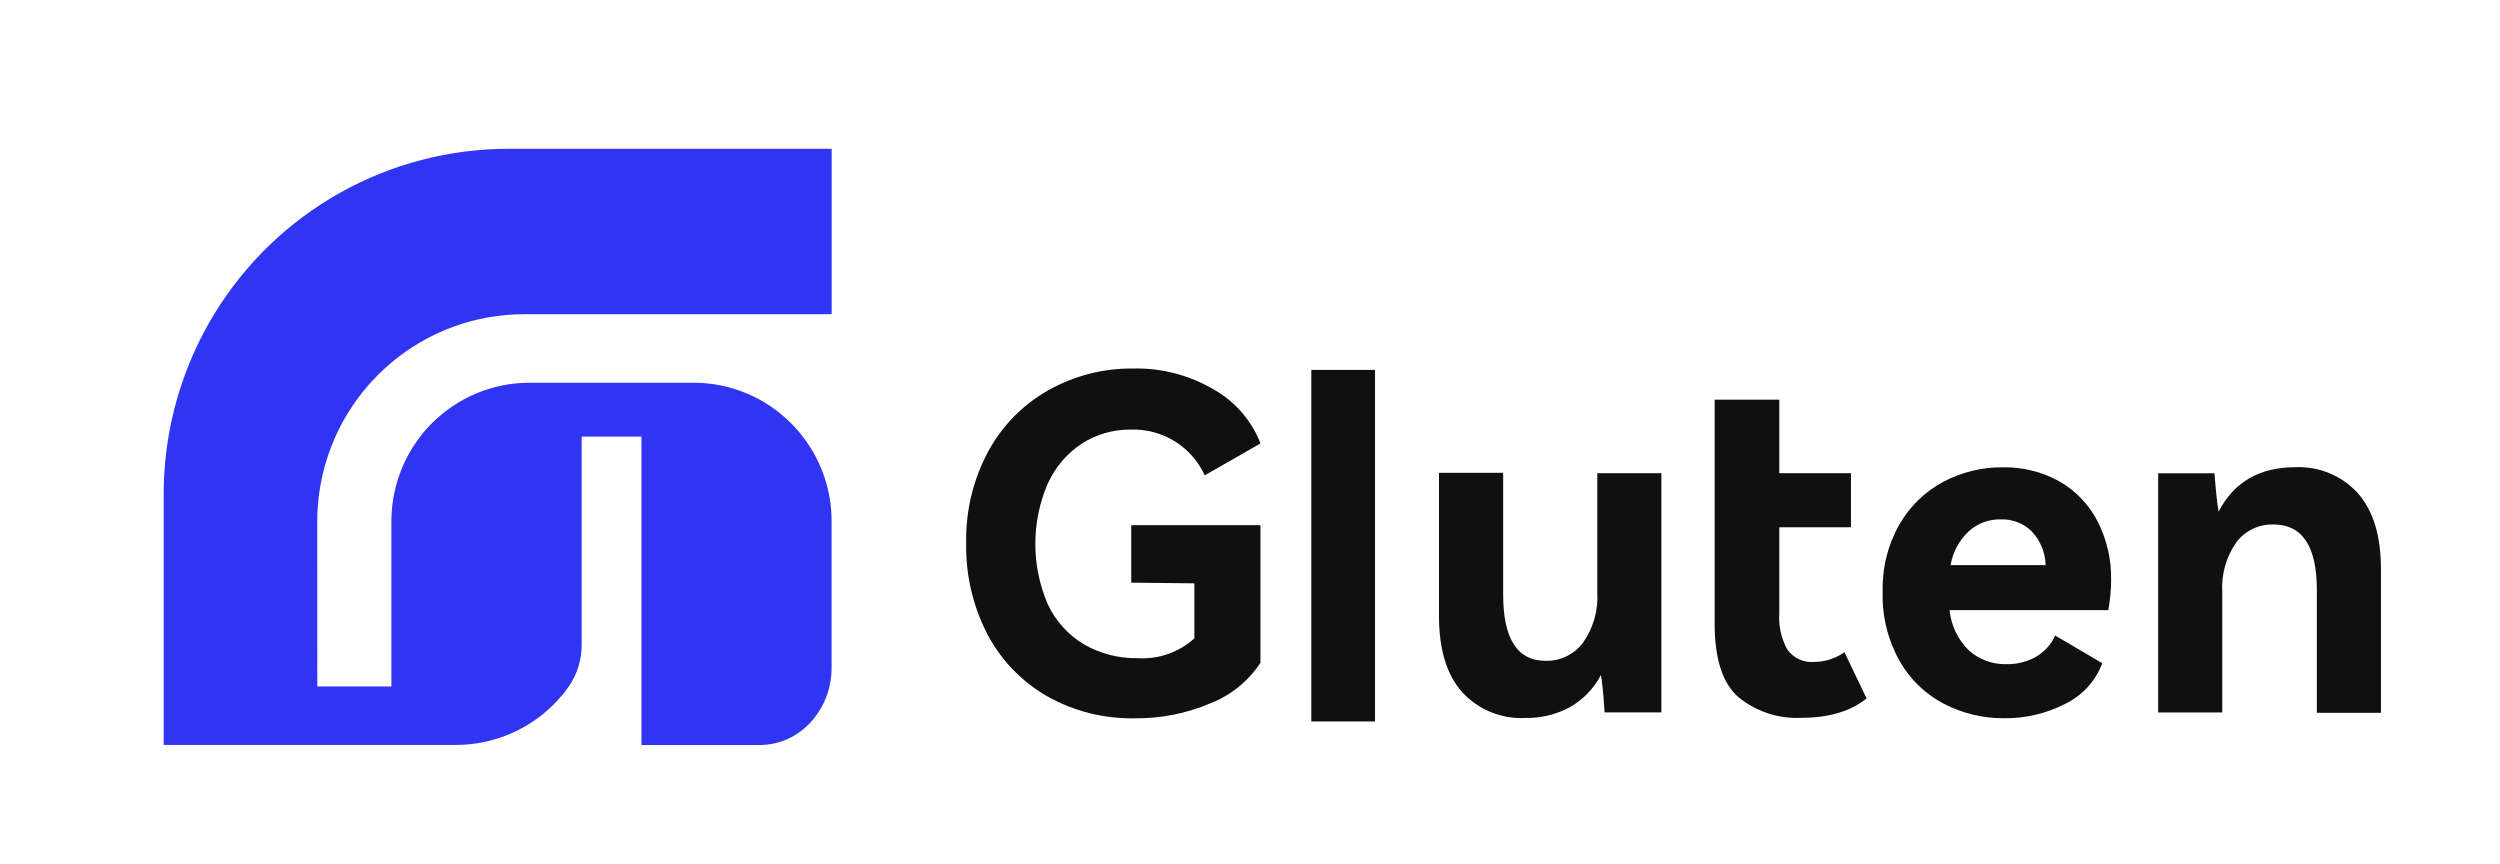
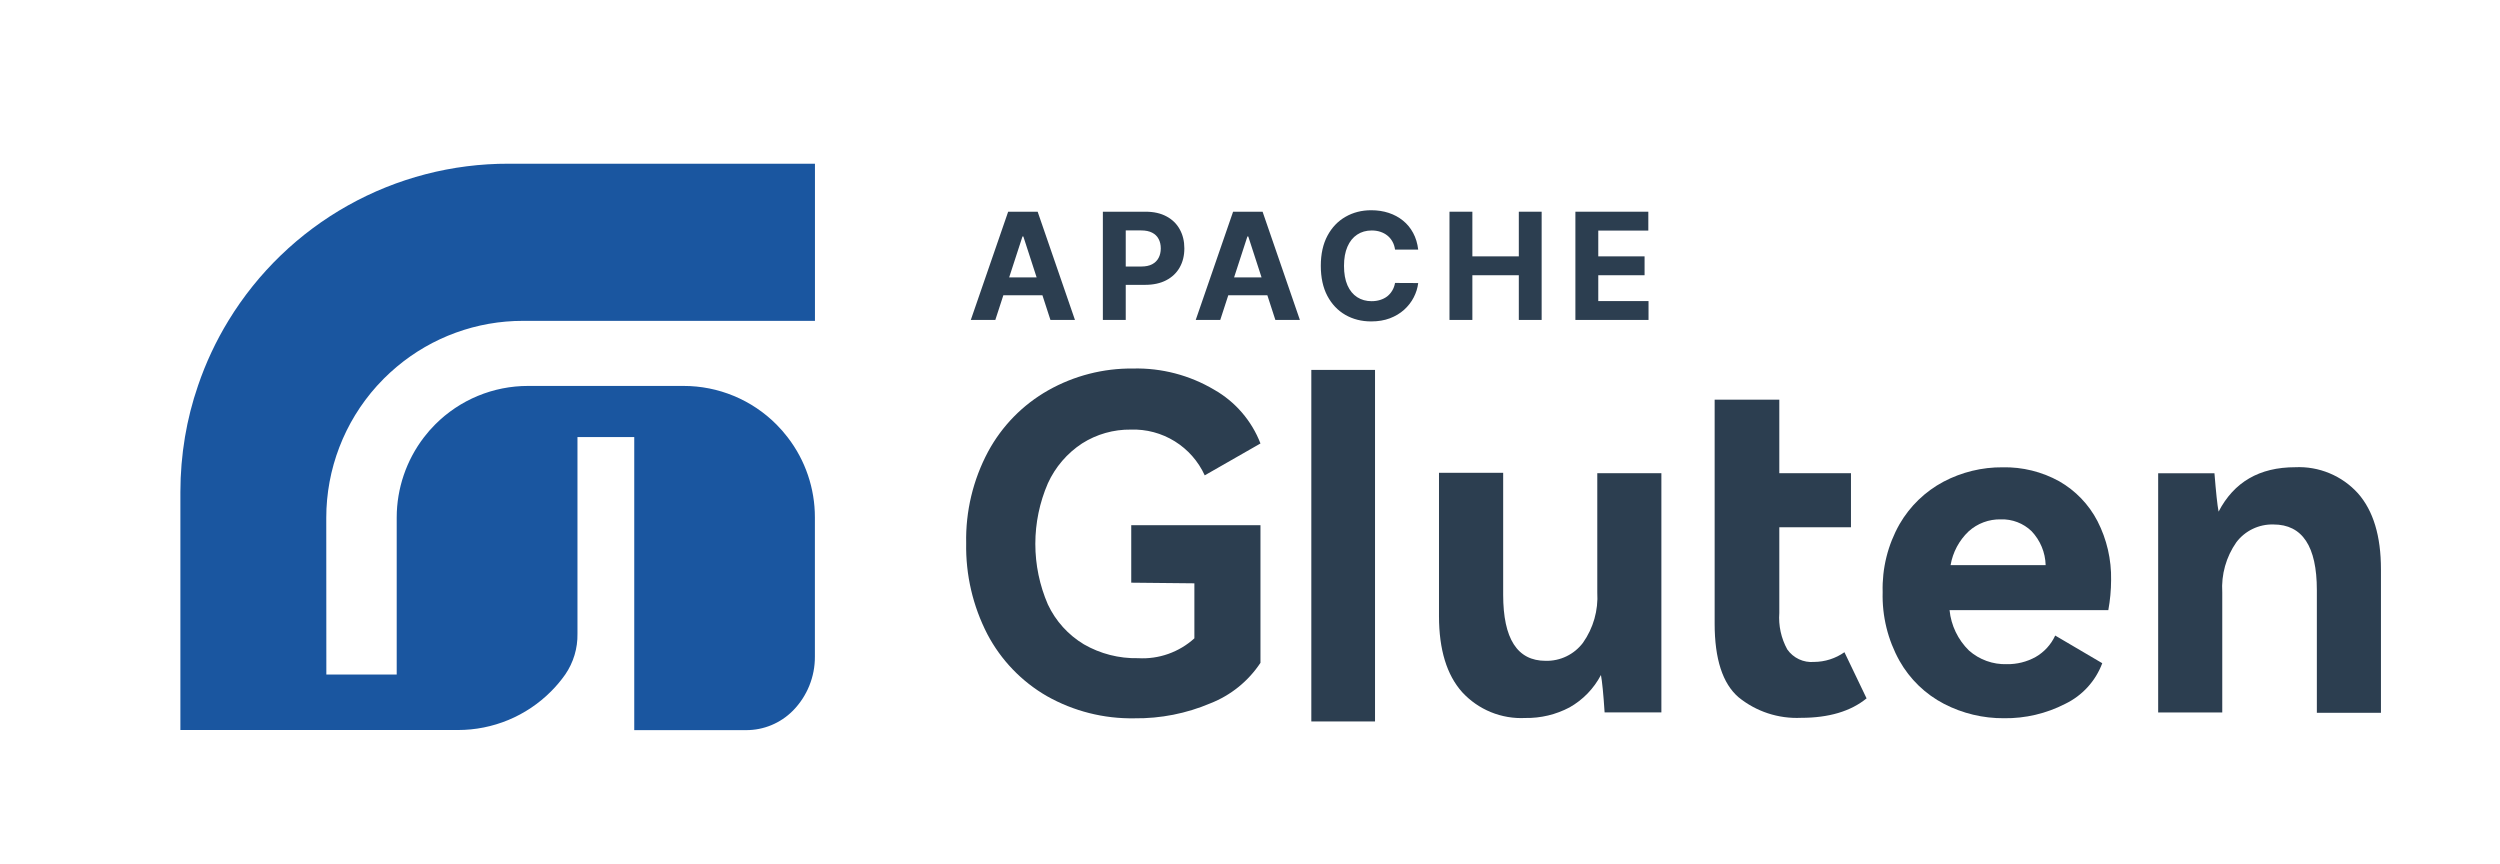
<svg xmlns="http://www.w3.org/2000/svg" width="336" height="116" viewBox="0 0 336 116" fill="none">
-   <path d="M152.039 78.312V70.586H169.407V89.082C167.776 91.547 165.426 93.448 162.676 94.526C159.452 95.896 155.979 96.582 152.477 96.54C148.358 96.615 144.294 95.587 140.706 93.561C137.304 91.601 134.528 88.713 132.701 85.235C130.754 81.459 129.775 77.257 129.854 73.008C129.765 68.722 130.779 64.486 132.797 60.706C134.663 57.246 137.467 54.385 140.888 52.454C144.367 50.492 148.302 49.483 152.295 49.529C156.114 49.438 159.881 50.422 163.168 52.368C166.02 53.986 168.224 56.542 169.407 59.602L161.916 63.888C161.053 61.997 159.651 60.404 157.886 59.309C156.12 58.215 154.071 57.668 151.996 57.737C149.671 57.706 147.388 58.354 145.425 59.602C143.42 60.918 141.829 62.776 140.834 64.96C139.722 67.529 139.148 70.299 139.148 73.099C139.148 75.899 139.722 78.669 140.834 81.238C141.88 83.465 143.563 85.33 145.671 86.596C147.885 87.872 150.405 88.517 152.959 88.46C154.334 88.541 155.711 88.347 157.01 87.888C158.309 87.43 159.504 86.718 160.525 85.792V78.398L152.039 78.312Z" fill="#101010" />
-   <path d="M184.803 96.963H176.242V49.716H184.803V96.963Z" fill="#101010" />
-   <path d="M214.675 63.599H223.29V95.747H215.659C215.499 93.261 215.328 91.589 215.167 90.721C214.209 92.548 212.745 94.059 210.951 95.072C209.119 96.042 207.072 96.532 205.001 96.497C203.416 96.579 201.832 96.308 200.364 95.707C198.895 95.105 197.577 94.185 196.504 93.015C194.442 90.7 193.407 87.307 193.4 82.834V63.545H202.026V79.93C202.026 85.853 203.927 88.814 207.73 88.814C208.698 88.838 209.659 88.632 210.531 88.21C211.404 87.789 212.164 87.166 212.749 86.392C214.142 84.42 214.822 82.031 214.675 79.62V63.599Z" fill="#101010" />
-   <path d="M230.449 63.599V53.719H239.139V63.599H248.77V70.865H239.139V82.374C239.013 84.079 239.385 85.784 240.209 87.282C240.609 87.853 241.152 88.308 241.782 88.603C242.413 88.899 243.111 89.023 243.805 88.964C245.269 88.956 246.695 88.499 247.893 87.657L250.868 93.861C248.727 95.605 245.792 96.476 242.06 96.476C239.016 96.619 236.025 95.635 233.66 93.711C231.519 91.868 230.449 88.567 230.449 83.81V63.599Z" fill="#101010" />
-   <path d="M276.755 64.681C278.95 65.934 280.737 67.795 281.902 70.039C283.157 72.487 283.785 75.208 283.732 77.959C283.728 79.314 283.602 80.666 283.358 81.999H262.019C262.225 84.061 263.149 85.984 264.63 87.432C266.03 88.667 267.848 89.323 269.713 89.264C271.067 89.287 272.402 88.955 273.587 88.3C274.742 87.635 275.662 86.628 276.22 85.417L282.544 89.135C281.648 91.533 279.862 93.491 277.557 94.601C275.016 95.906 272.194 96.568 269.339 96.53C266.536 96.55 263.771 95.888 261.28 94.601C258.77 93.296 256.692 91.289 255.298 88.825C253.722 86.004 252.938 82.808 253.029 79.577C252.939 76.383 253.723 73.225 255.298 70.447C256.697 68.025 258.748 66.046 261.216 64.735C263.664 63.447 266.392 62.784 269.157 62.806C271.81 62.751 274.431 63.397 276.755 64.681ZM264.576 71.422C263.303 72.632 262.455 74.222 262.158 75.955H274.936C274.889 74.251 274.214 72.625 273.041 71.389C272.495 70.863 271.849 70.452 271.141 70.18C270.434 69.907 269.679 69.779 268.921 69.803C267.319 69.765 265.764 70.344 264.576 71.422Z" fill="#101010" />
-   <path d="M316.907 66.299C318.969 68.635 320 72.04 320 76.512V95.801H311.385V79.309C311.385 73.429 309.441 70.489 305.553 70.489C304.592 70.462 303.638 70.665 302.771 71.08C301.903 71.496 301.147 72.112 300.566 72.879C299.19 74.846 298.522 77.223 298.672 79.62V95.758H290.057V63.61H297.623C297.826 66.128 298.008 67.896 298.179 68.764C300.241 64.785 303.673 62.795 308.474 62.795C310.051 62.72 311.625 62.996 313.083 63.602C314.541 64.207 315.847 65.129 316.907 66.299Z" fill="#101010" />
-   <path d="M42.649 92.265H52.603V70.042C52.609 65.941 53.965 61.955 56.46 58.702C56.947 58.062 57.477 57.456 58.047 56.888C59.771 55.158 61.819 53.785 64.074 52.85C66.329 51.915 68.747 51.435 71.188 51.438H93.189C95.629 51.436 98.045 51.916 100.298 52.852C102.552 53.787 104.598 55.159 106.321 56.888C106.891 57.456 107.421 58.062 107.908 58.702C110.416 61.949 111.773 65.939 111.765 70.042V89.717C111.785 92.574 110.675 95.322 108.676 97.361L108.633 97.404C107.769 98.271 106.743 98.958 105.613 99.426C104.484 99.895 103.273 100.135 102.05 100.133H86.209V58.676H78.176V86.504C78.213 88.555 77.609 90.565 76.451 92.257C75.846 93.117 75.168 93.924 74.423 94.666C72.698 96.394 70.65 97.765 68.395 98.7C66.14 99.635 63.724 100.116 61.283 100.116H22V66.432C22.001 63.828 22.217 61.228 22.647 58.659C23.061 56.191 23.678 53.761 24.494 51.395C25.587 48.176 27.034 45.088 28.807 42.188C32.953 35.396 38.775 29.787 45.715 25.9C52.654 22.014 60.476 19.982 68.427 20H111.774V42.231H70.48C63.942 42.222 57.61 44.525 52.603 48.735C51.971 49.265 51.367 49.818 50.791 50.393C50.455 50.73 50.118 51.084 49.799 51.438C45.188 56.559 42.636 63.209 42.638 70.103L42.649 92.265Z" fill="#3034F3" />
+   <path d="M201.733 43V28.454H211.534V30.99H204.808V34.456H211.03V36.992H204.808V40.465H211.562V43H201.733Z" fill="#2C3E50" transform="translate(10 0)" />
+   <path d="M186.811 43V28.454H189.886V34.456H196.129V28.454H199.197V43H196.129V36.992H189.886V43H186.811Z" fill="#2C3E50" transform="translate(8 0)" />
+   <path d="M184.606 33.547H181.495C181.438 33.144 181.322 32.787 181.147 32.474C180.972 32.157 180.747 31.887 180.472 31.665C180.198 31.442 179.88 31.272 179.521 31.153C179.165 31.035 178.78 30.976 178.363 30.976C177.61 30.976 176.954 31.163 176.396 31.537C175.837 31.906 175.404 32.446 175.096 33.156C174.788 33.862 174.634 34.719 174.634 35.727C174.634 36.764 174.788 37.635 175.096 38.341C175.408 39.046 175.844 39.579 176.403 39.939C176.961 40.299 177.608 40.479 178.342 40.479C178.754 40.479 179.135 40.424 179.485 40.315C179.84 40.206 180.155 40.048 180.43 39.84C180.704 39.626 180.932 39.368 181.111 39.065C181.296 38.762 181.424 38.417 181.495 38.028L184.606 38.043C184.525 38.71 184.324 39.354 184.002 39.974C183.685 40.59 183.256 41.142 182.717 41.629C182.182 42.112 181.542 42.496 180.799 42.78C180.06 43.059 179.225 43.199 178.292 43.199C176.995 43.199 175.835 42.905 174.812 42.318C173.794 41.731 172.989 40.881 172.397 39.769C171.81 38.656 171.516 37.309 171.516 35.727C171.516 34.141 171.815 32.792 172.411 31.679C173.008 30.566 173.817 29.719 174.84 29.136C175.863 28.549 177.013 28.256 178.292 28.256C179.135 28.256 179.916 28.374 180.636 28.611C181.36 28.848 182.002 29.193 182.56 29.648C183.119 30.098 183.574 30.649 183.924 31.303C184.279 31.956 184.506 32.704 184.606 33.547Z" fill="#2C3E50" transform="translate(6 0)" />
+   <path d="M160.002 43H156.706L161.728 28.454H165.691L170.705 43H167.409L163.766 31.778H163.652L160.002 43ZM159.796 37.283H167.58V39.683H159.796V37.283Z" fill="#2C3E50" transform="translate(4 0)" />
+   <path d="M146.225 43V28.454H151.964C153.067 28.454 154.007 28.665 154.783 29.087C155.56 29.503 156.152 30.083 156.559 30.827C156.971 31.565 157.177 32.418 157.177 33.383C157.177 34.349 156.969 35.202 156.552 35.94C156.135 36.679 155.531 37.254 154.741 37.666C153.955 38.078 153.003 38.284 151.886 38.284H148.228V35.82H151.388C151.98 35.82 152.468 35.718 152.852 35.514C153.24 35.306 153.529 35.019 153.718 34.655C153.912 34.285 154.009 33.862 154.009 33.383C154.009 32.901 153.912 32.479 153.718 32.119C153.529 31.755 153.24 31.473 152.852 31.274C152.463 31.07 151.971 30.969 151.374 30.969H149.3V43H146.225Z" fill="#2C3E50" transform="translate(2 0)" />
+   <path d="M133.771 43H130.476L135.497 28.454H139.46L144.474 43H141.179L137.536 31.778H137.422L133.771 43ZM133.565 37.283H141.349V39.683H133.565V37.283Z" fill="#2C3E50" />
+   <path d="M152.039 78.312V70.586H169.407V89.082C167.776 91.547 165.426 93.448 162.676 94.526C159.452 95.896 155.979 96.582 152.477 96.54C148.358 96.615 144.294 95.587 140.706 93.561C137.304 91.601 134.528 88.713 132.701 85.235C130.754 81.459 129.775 77.257 129.854 73.008C129.765 68.722 130.779 64.486 132.797 60.706C134.663 57.246 137.467 54.385 140.888 52.454C144.367 50.492 148.302 49.483 152.295 49.529C156.114 49.438 159.881 50.422 163.168 52.368C166.02 53.986 168.224 56.542 169.407 59.602L161.916 63.888C161.053 61.997 159.651 60.404 157.886 59.309C156.12 58.215 154.071 57.668 151.996 57.737C149.671 57.706 147.388 58.354 145.425 59.602C143.42 60.918 141.829 62.776 140.834 64.96C139.722 67.529 139.148 70.299 139.148 73.099C139.148 75.899 139.722 78.669 140.834 81.238C141.88 83.465 143.563 85.33 145.671 86.596C147.885 87.872 150.405 88.517 152.959 88.46C154.334 88.541 155.711 88.347 157.01 87.888C158.309 87.43 159.504 86.718 160.525 85.792V78.398L152.039 78.312Z" fill="#2C3E50" />
+   <path d="M184.803 96.963H176.242V49.716H184.803V96.963Z" fill="#2C3E50" />
+   <path d="M214.675 63.599H223.29V95.747H215.659C215.499 93.261 215.328 91.589 215.167 90.721C214.209 92.548 212.745 94.059 210.951 95.072C209.119 96.042 207.072 96.532 205.001 96.497C203.416 96.579 201.832 96.308 200.364 95.707C198.895 95.105 197.577 94.185 196.504 93.015C194.442 90.7 193.407 87.307 193.4 82.834V63.545H202.026V79.93C202.026 85.853 203.927 88.814 207.73 88.814C208.698 88.838 209.659 88.632 210.531 88.21C211.404 87.789 212.164 87.166 212.749 86.392C214.142 84.42 214.822 82.031 214.675 79.62V63.599Z" fill="#2C3E50" />
+   <path d="M230.449 63.599V53.719H239.139V63.599H248.77V70.865H239.139V82.374C239.013 84.079 239.385 85.784 240.209 87.282C240.609 87.853 241.152 88.308 241.782 88.603C242.413 88.899 243.111 89.023 243.805 88.964C245.269 88.956 246.695 88.499 247.893 87.657L250.868 93.861C248.727 95.605 245.792 96.476 242.06 96.476C239.016 96.619 236.025 95.635 233.66 93.711C231.519 91.868 230.449 88.567 230.449 83.81V63.599Z" fill="#2C3E50" />
+   <path d="M276.755 64.681C278.95 65.934 280.737 67.795 281.902 70.039C283.157 72.487 283.785 75.208 283.732 77.959C283.728 79.314 283.602 80.666 283.358 81.999H262.019C262.225 84.061 263.149 85.984 264.63 87.432C266.03 88.667 267.848 89.323 269.713 89.264C271.067 89.287 272.402 88.955 273.587 88.3C274.742 87.635 275.662 86.628 276.22 85.417L282.544 89.135C281.648 91.533 279.862 93.491 277.557 94.601C275.016 95.906 272.194 96.568 269.339 96.53C266.536 96.55 263.771 95.888 261.28 94.601C258.77 93.296 256.692 91.289 255.298 88.825C253.722 86.004 252.938 82.808 253.029 79.577C252.939 76.383 253.723 73.225 255.298 70.447C256.697 68.025 258.748 66.046 261.216 64.735C263.664 63.447 266.392 62.784 269.157 62.806C271.81 62.751 274.431 63.397 276.755 64.681ZM264.576 71.422C263.303 72.632 262.455 74.222 262.158 75.955H274.936C274.889 74.251 274.214 72.625 273.041 71.389C272.495 70.863 271.849 70.452 271.141 70.18C270.434 69.907 269.679 69.779 268.921 69.803C267.319 69.765 265.764 70.344 264.576 71.422Z" fill="#2C3E50" />
+   <path d="M316.907 66.299C318.969 68.635 320 72.04 320 76.512V95.801H311.385V79.309C311.385 73.429 309.441 70.489 305.553 70.489C304.592 70.462 303.638 70.665 302.771 71.08C301.903 71.496 301.147 72.112 300.566 72.879C299.19 74.846 298.522 77.223 298.672 79.62V95.758H290.057V63.61H297.623C297.826 66.128 298.008 67.896 298.179 68.764C300.241 64.785 303.673 62.795 308.474 62.795C310.051 62.72 311.625 62.996 313.083 63.602C314.541 64.207 315.847 65.129 316.907 66.299Z" fill="#2C3E50" />
+   <path d="M42.649 92.265H52.603V70.042C52.609 65.941 53.965 61.955 56.46 58.702C56.947 58.062 57.477 57.456 58.047 56.888C59.771 55.158 61.819 53.785 64.074 52.85C66.329 51.915 68.747 51.435 71.188 51.438H93.189C95.629 51.436 98.045 51.916 100.298 52.852C102.552 53.787 104.598 55.159 106.321 56.888C106.891 57.456 107.421 58.062 107.908 58.702C110.416 61.949 111.773 65.939 111.765 70.042V89.717C111.785 92.574 110.675 95.322 108.676 97.361L108.633 97.404C107.769 98.271 106.743 98.958 105.613 99.426C104.484 99.895 103.273 100.135 102.05 100.133H86.209V58.676H78.176V86.504C78.213 88.555 77.609 90.565 76.451 92.257C75.846 93.117 75.168 93.924 74.423 94.666C72.698 96.394 70.65 97.765 68.395 98.7C66.14 99.635 63.724 100.116 61.283 100.116H22V66.432C22.001 63.828 22.217 61.228 22.647 58.659C23.061 56.191 23.678 53.761 24.494 51.395C25.587 48.176 27.034 45.088 28.807 42.188C32.953 35.396 38.775 29.787 45.715 25.9C52.654 22.014 60.476 19.982 68.427 20H111.774V42.231H70.48C63.942 42.222 57.61 44.525 52.603 48.735C51.971 49.265 51.367 49.818 50.791 50.393C50.455 50.73 50.118 51.084 49.799 51.438C45.188 56.559 42.636 63.209 42.638 70.103L42.649 92.265Z" fill="#1A56A0" transform="translate(66.887 60.066) scale(0.95) translate(-66.887 -60.066)" />
</svg>
